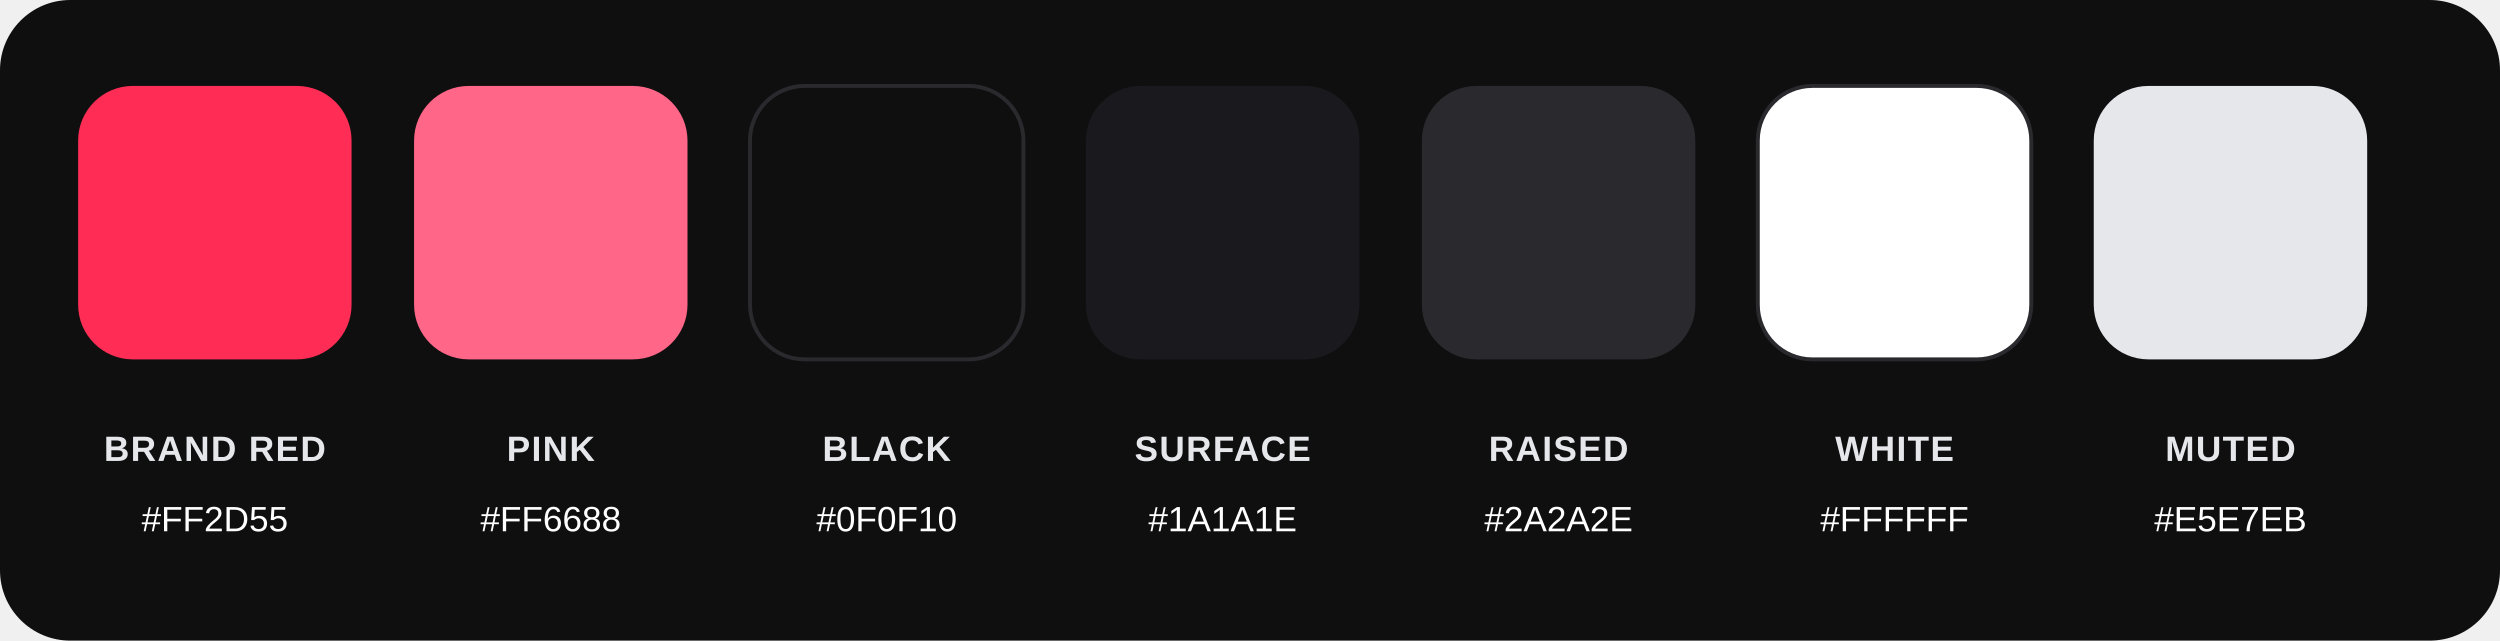
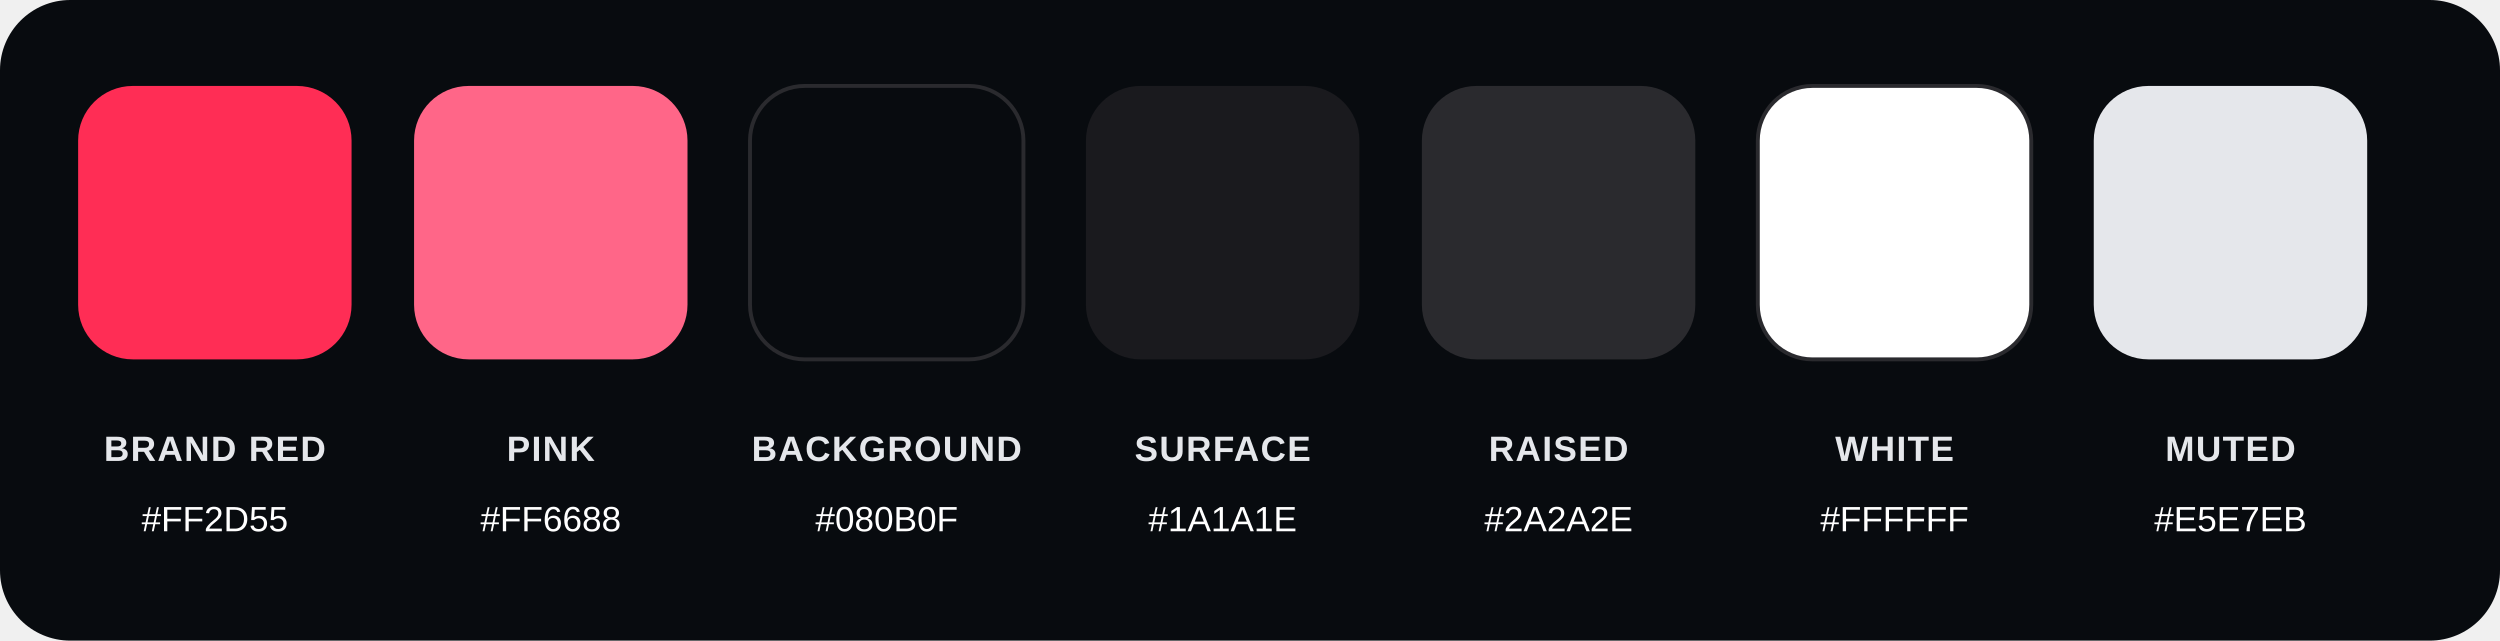
<svg xmlns="http://www.w3.org/2000/svg" width="640" height="164" viewBox="0 0 640 164">
-   <rect width="640" height="164" rx="18" fill="#0F0F10" />
+   <rect width="640" height="164" rx="18" fill="#080B0F" />
  <rect x="20" y="22" width="70" height="70" rx="14" fill="#FF2D55" stroke="none" />
  <text x="55" y="118" fill="#E5E7EB" text-anchor="middle" font-family="Arial, sans-serif" font-size="9" font-weight="600" letter-spacing=".35">BRAND RED</text>
  <text x="55" y="136" fill="#FFFFFF" text-anchor="middle" font-family="Arial, sans-serif" font-size="9">#FF2D55</text>
  <rect x="106" y="22" width="70" height="70" rx="14" fill="#FF6688" stroke="none" />
  <text x="141" y="118" fill="#E5E7EB" text-anchor="middle" font-family="Arial, sans-serif" font-size="9" font-weight="600" letter-spacing=".35">PINK</text>
  <text x="141" y="136" fill="#FFFFFF" text-anchor="middle" font-family="Arial, sans-serif" font-size="9">#FF6688</text>
-   <rect x="192" y="22" width="70" height="70" rx="14" fill="#0F0F10" stroke="#2A2A2E" />
-   <text x="227" y="118" fill="#E5E7EB" text-anchor="middle" font-family="Arial, sans-serif" font-size="9" font-weight="600" letter-spacing=".35">BLACK</text>
-   <text x="227" y="136" fill="#FFFFFF" text-anchor="middle" font-family="Arial, sans-serif" font-size="9">#0F0F10</text>
+   <rect x="192" y="22" width="70" height="70" rx="14" fill="#080B0F" stroke="#2A2A2E" />
+   <text x="227" y="118" fill="#E5E7EB" text-anchor="middle" font-family="Arial, sans-serif" font-size="9" font-weight="600" letter-spacing=".35">BACKGROUND</text>
+   <text x="227" y="136" fill="#FFFFFF" text-anchor="middle" font-family="Arial, sans-serif" font-size="9">#080B0F</text>
  <rect x="278" y="22" width="70" height="70" rx="14" fill="#1A1A1E" stroke="none" />
  <text x="313" y="118" fill="#E5E7EB" text-anchor="middle" font-family="Arial, sans-serif" font-size="9" font-weight="600" letter-spacing=".35">SURFACE</text>
  <text x="313" y="136" fill="#FFFFFF" text-anchor="middle" font-family="Arial, sans-serif" font-size="9">#1A1A1E</text>
  <rect x="364" y="22" width="70" height="70" rx="14" fill="#2A2A2E" stroke="none" />
  <text x="399" y="118" fill="#E5E7EB" text-anchor="middle" font-family="Arial, sans-serif" font-size="9" font-weight="600" letter-spacing=".35">RAISED</text>
  <text x="399" y="136" fill="#FFFFFF" text-anchor="middle" font-family="Arial, sans-serif" font-size="9">#2A2A2E</text>
  <rect x="450" y="22" width="70" height="70" rx="14" fill="#FFFFFF" stroke="#2A2A2E" />
  <text x="485" y="118" fill="#E5E7EB" text-anchor="middle" font-family="Arial, sans-serif" font-size="9" font-weight="600" letter-spacing=".35">WHITE</text>
  <text x="485" y="136" fill="#FFFFFF" text-anchor="middle" font-family="Arial, sans-serif" font-size="9">#FFFFFF</text>
  <rect x="536" y="22" width="70" height="70" rx="14" fill="#E5E7EB" stroke="none" />
  <text x="571" y="118" fill="#E5E7EB" text-anchor="middle" font-family="Arial, sans-serif" font-size="9" font-weight="600" letter-spacing=".35">MUTED</text>
  <text x="571" y="136" fill="#FFFFFF" text-anchor="middle" font-family="Arial, sans-serif" font-size="9">#E5E7EB</text>
</svg>
